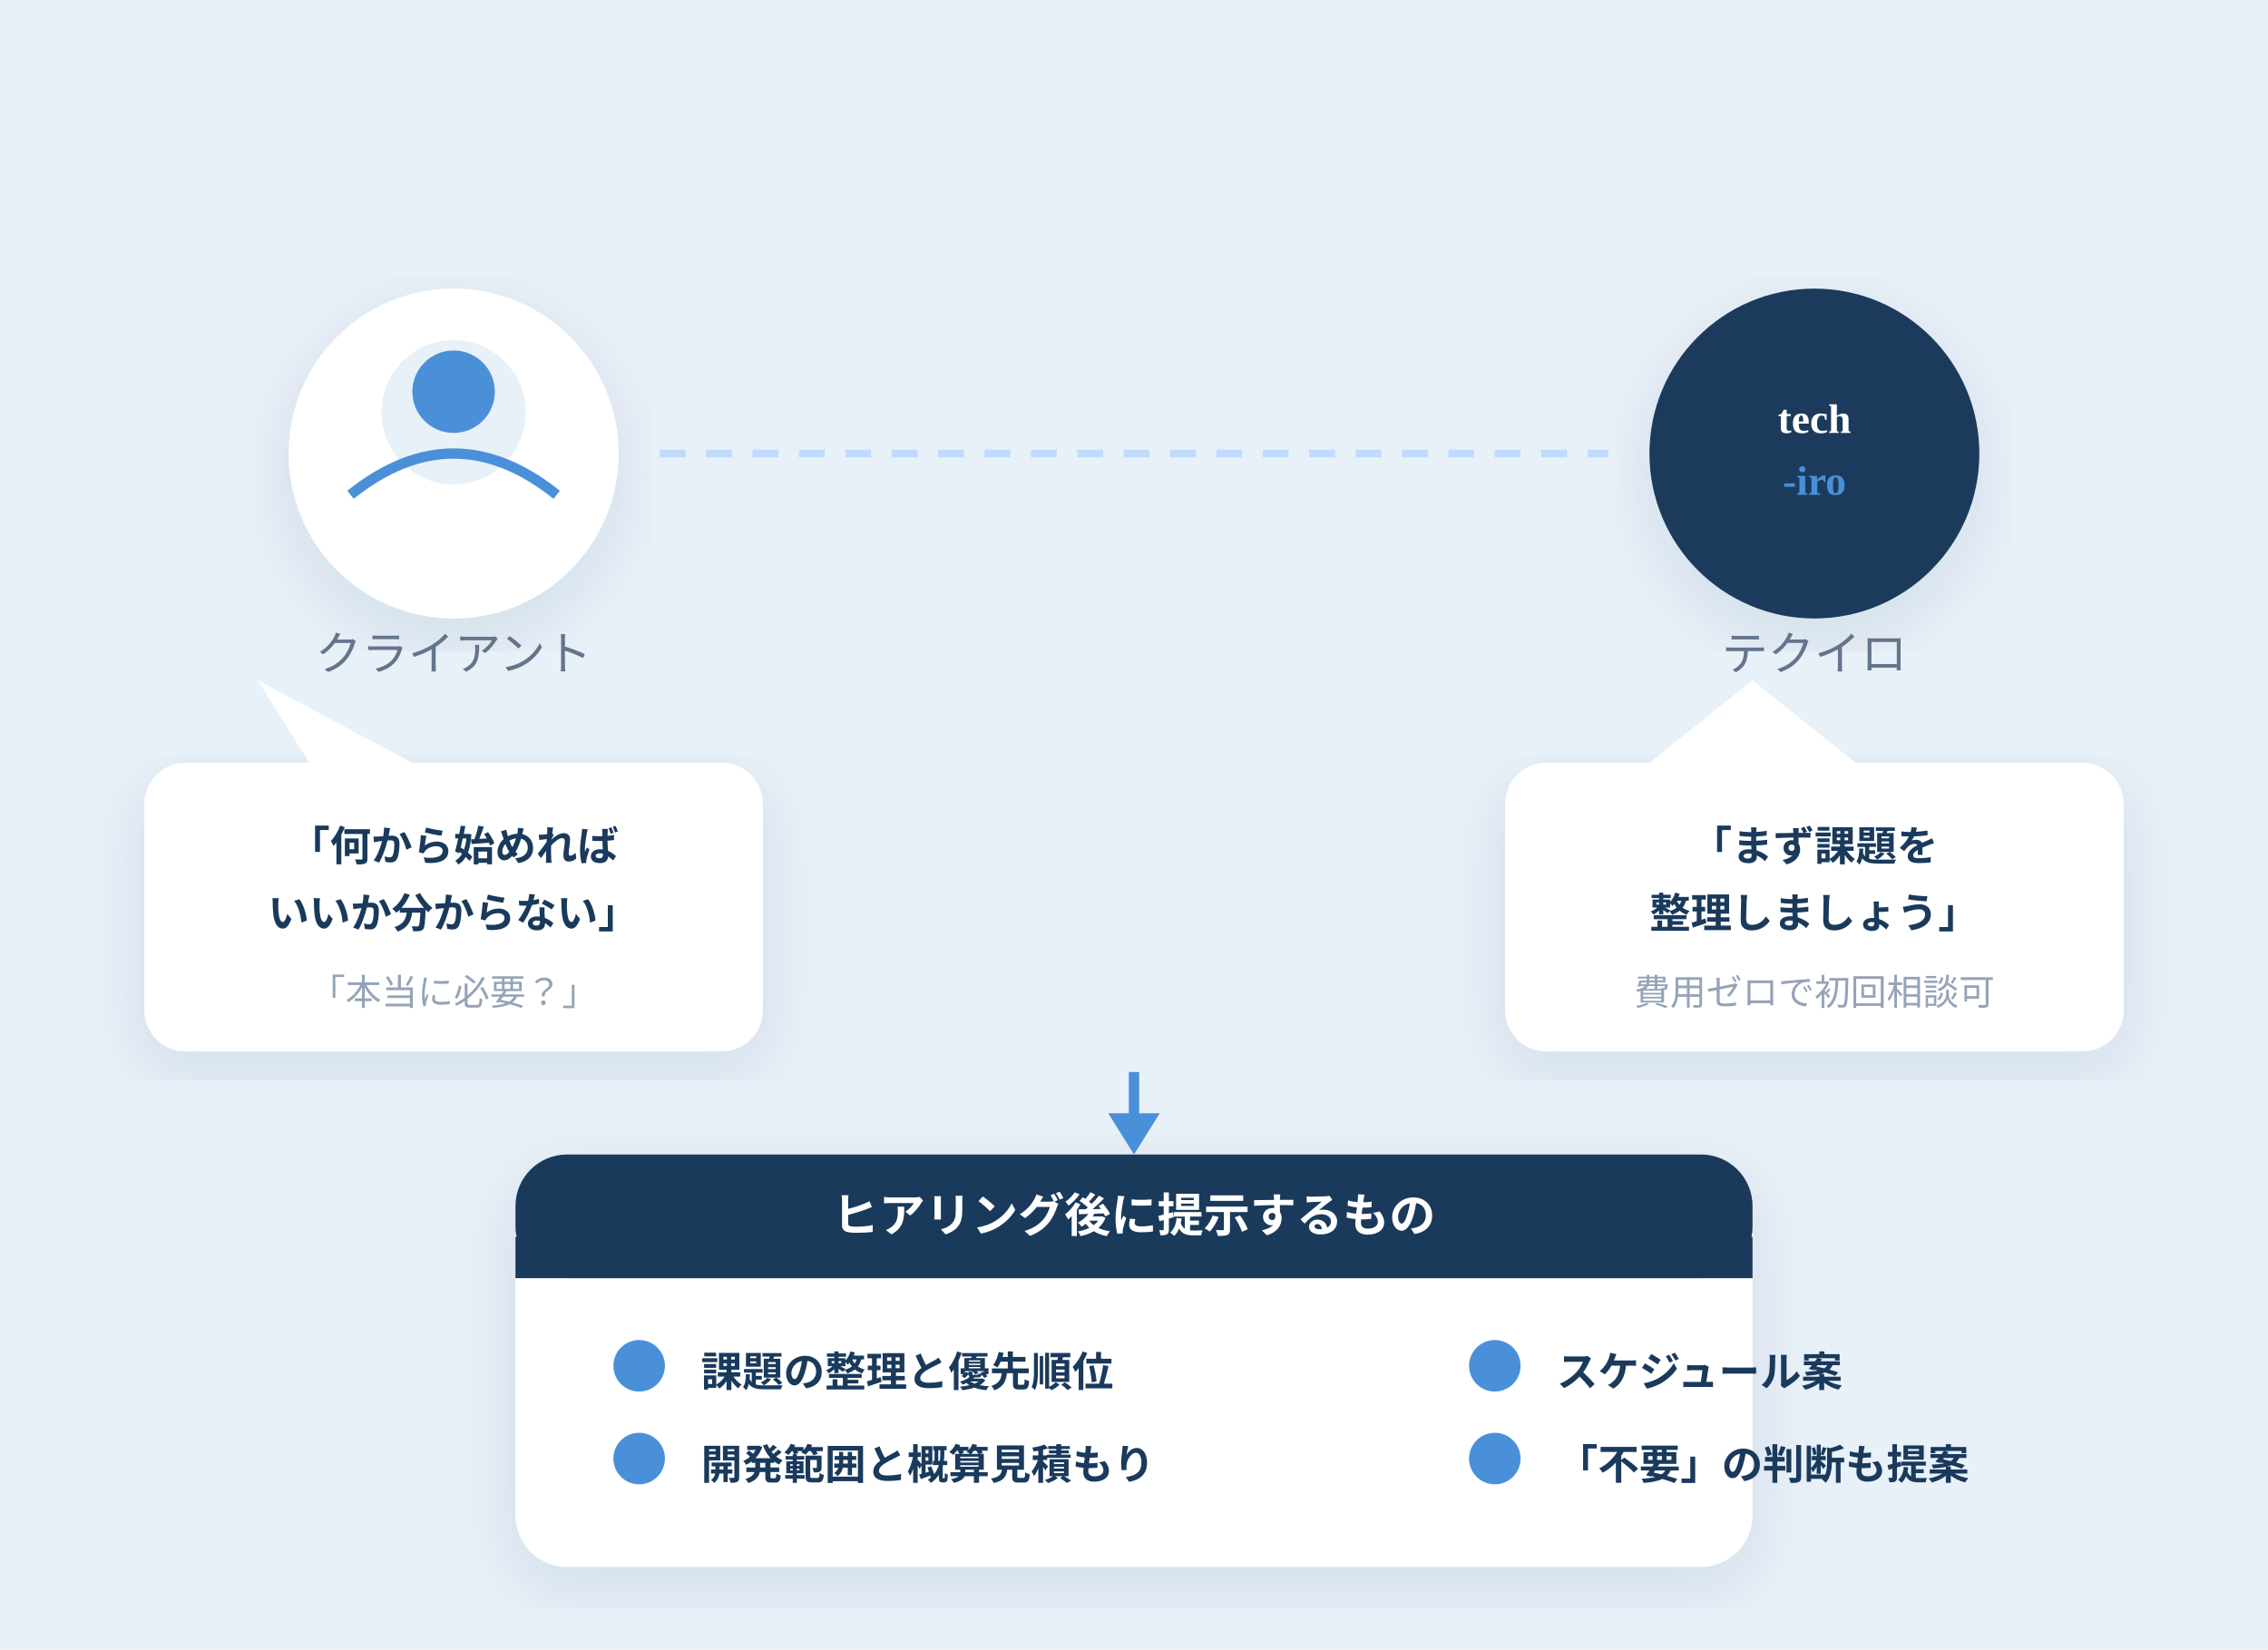
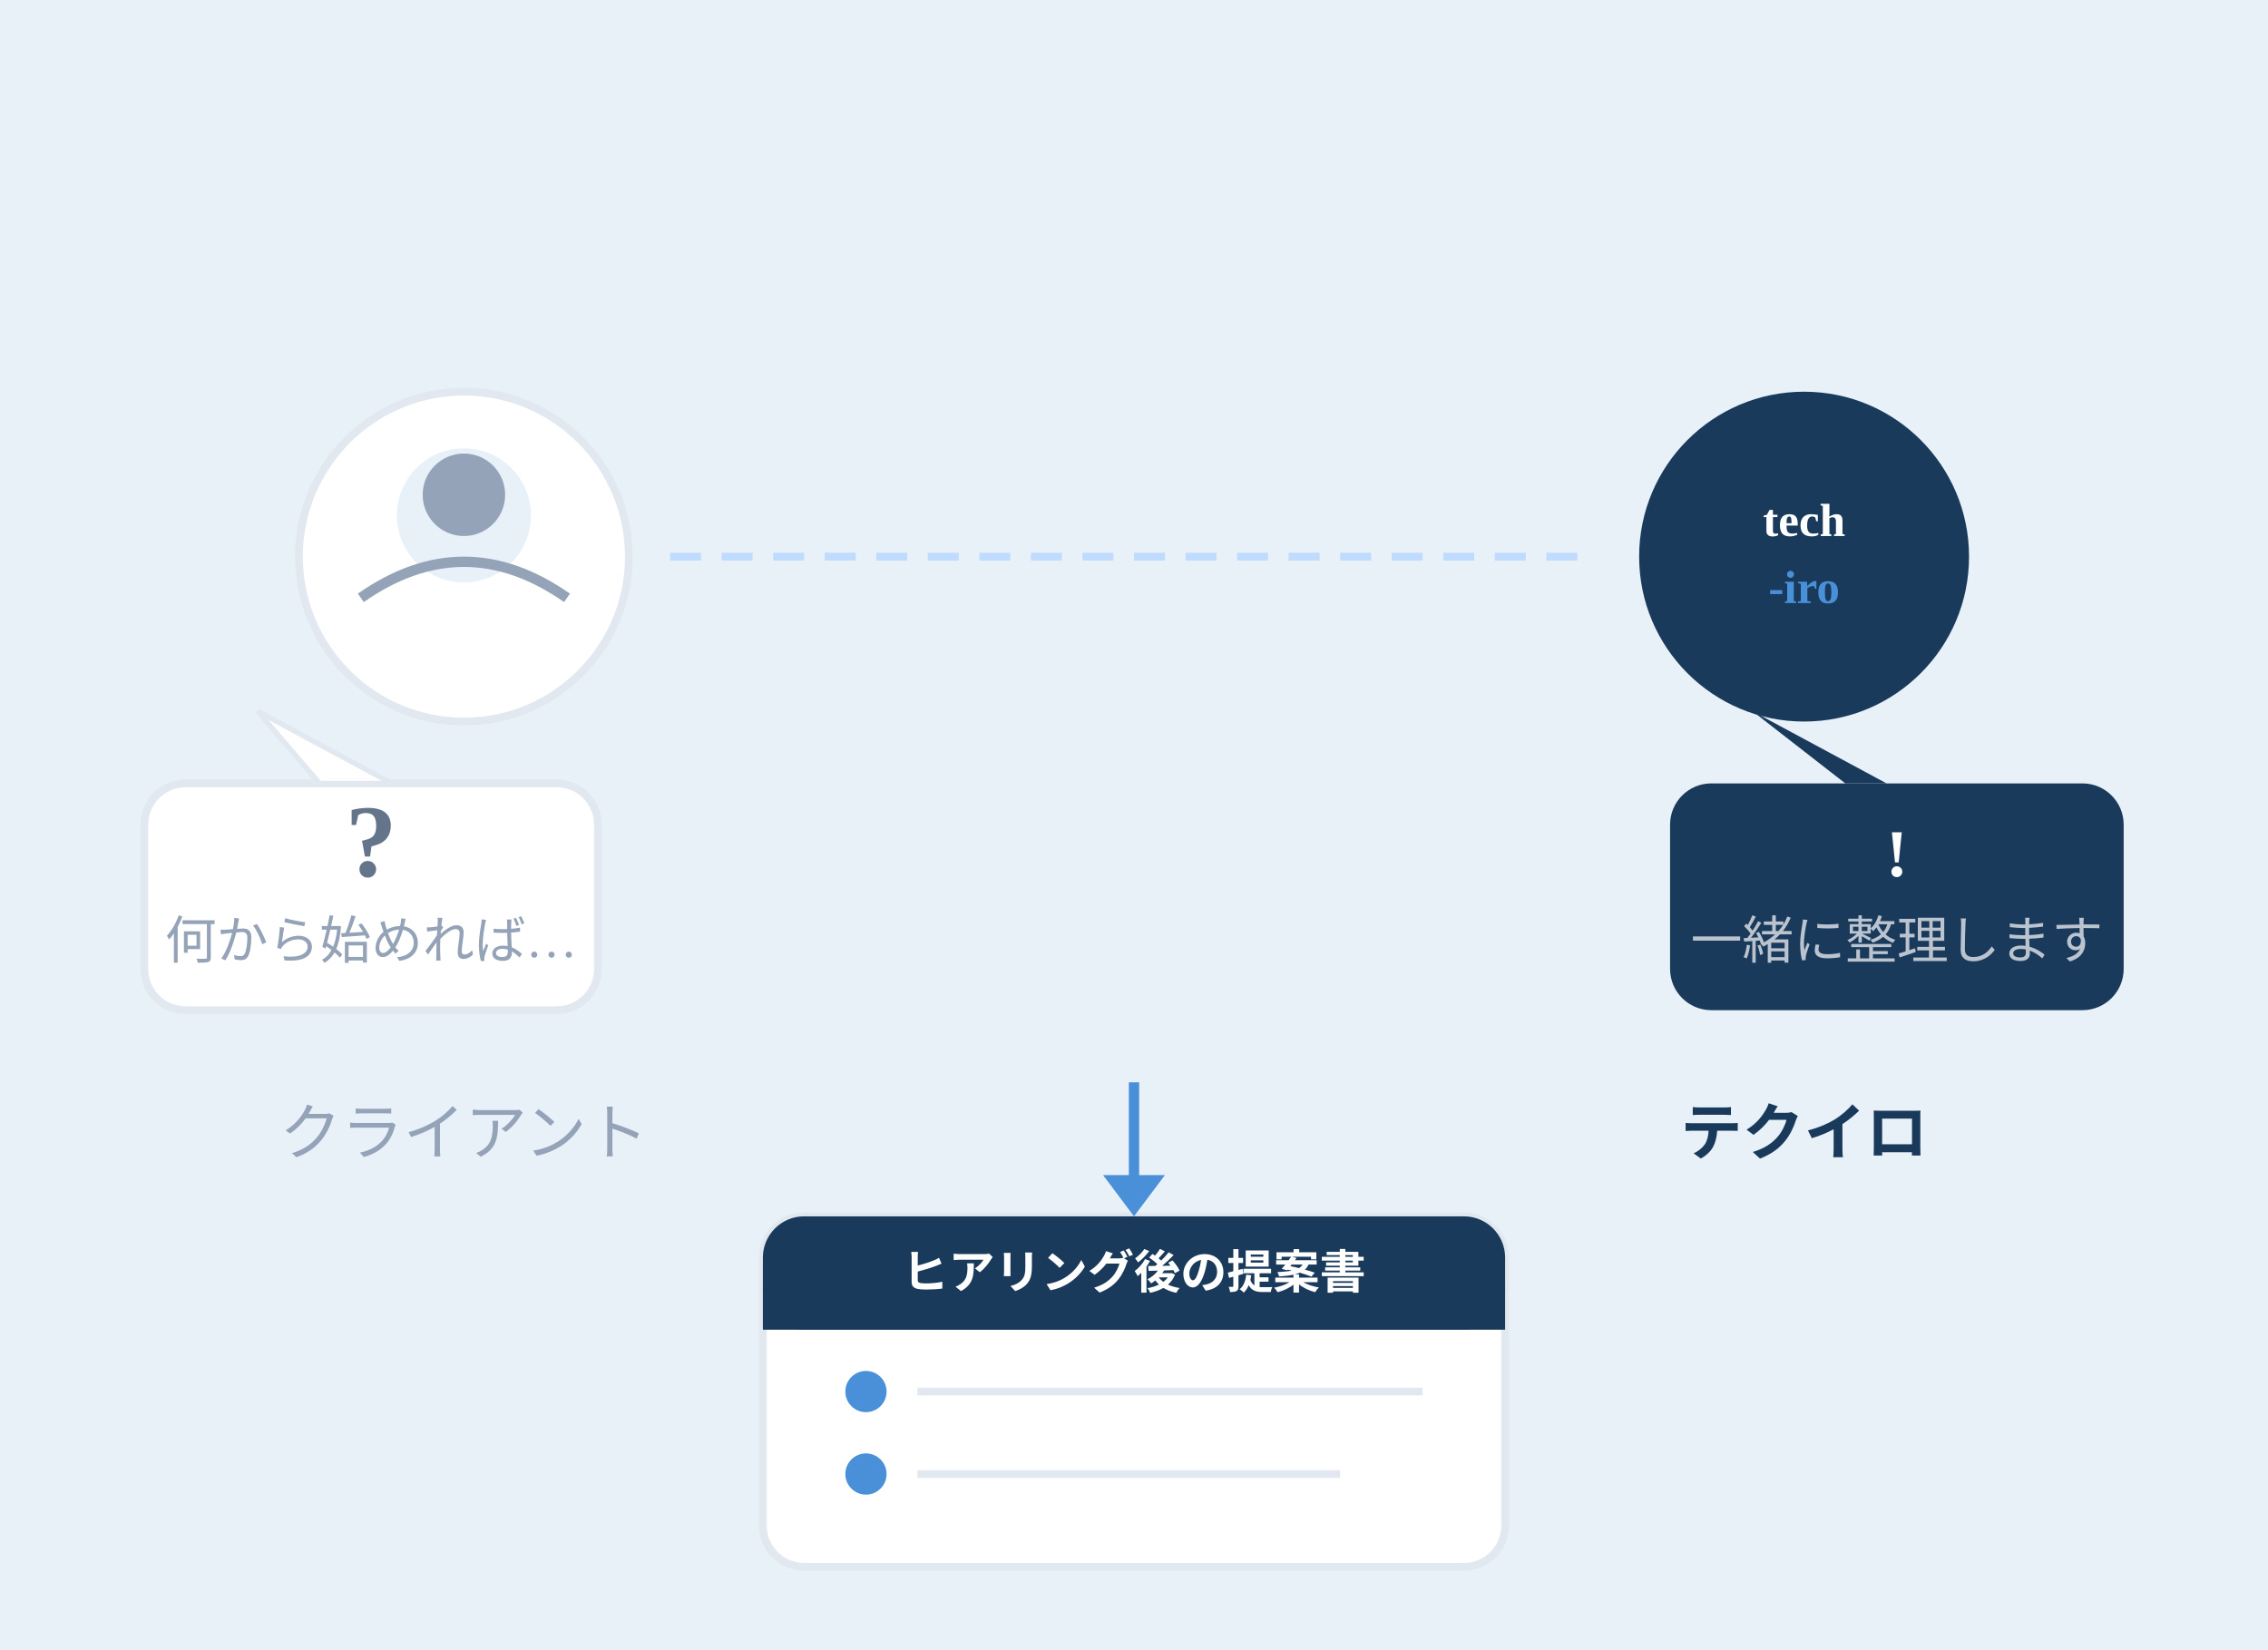
- <svg xmlns="http://www.w3.org/2000/svg" viewBox="0 0 440 320" fill="none">
-   <defs>
-     <filter id="f-md" x="-10%" y="-10%" width="120%" height="120%">
-       <feDropShadow dx="0" dy="4" stdDeviation="6" flood-color="#1a3a5c" flood-opacity="0.10" />
-     </filter>
-     <filter id="f-lg" x="-10%" y="-10%" width="120%" height="120%">
-       <feDropShadow dx="0" dy="4" stdDeviation="8" flood-color="#1a3a5c" flood-opacity="0.12" />
-     </filter>
-     <filter id="f-sm" x="-10%" y="-10%" width="120%" height="120%">
-       <feDropShadow dx="0" dy="4" stdDeviation="5" flood-color="#1a3a5c" flood-opacity="0.10" />
-     </filter>
-   </defs>
+ <svg xmlns="http://www.w3.org/2000/svg" viewBox="0 0 440 320">
  <rect width="440" height="320" fill="#e8f0f8" />
-   <circle cx="88" cy="88" r="32" fill="white" filter="url(#f-md)" />
-   <circle cx="88" cy="80" r="14" fill="#e8f0f8" />
-   <circle cx="88" cy="76" r="8" fill="#4a90d9" />
-   <path d="M68 96 q20-16 40 0" stroke="#4a90d9" stroke-width="2" fill="none" />
-   <text x="88" y="130" text-anchor="middle" fill="#64748b" font-size="9">クライアント</text>
-   <rect x="28" y="148" width="120" height="56" rx="8" fill="white" filter="url(#f-md)" />
-   <polygon points="60,148 50,132 80,148" fill="white" />
-   <text x="88" y="167" text-anchor="middle" fill="#1a3a5c" font-size="8" font-weight="700">「何から始めれば</text>
-   <text x="88" y="180" text-anchor="middle" fill="#1a3a5c" font-size="8" font-weight="700">いいか分からない」</text>
-   <text x="88" y="195" text-anchor="middle" fill="#94a3b8" font-size="7">「本当に必要？」</text>
-   <circle cx="352" cy="88" r="32" fill="#1a3a5c" filter="url(#f-md)" />
-   <text x="352" y="84" text-anchor="middle" fill="white" font-size="8" font-weight="700">tech</text>
-   <text x="352" y="96" text-anchor="middle" fill="#4a90d9" font-size="8" font-weight="700">-iro</text>
-   <text x="352" y="130" text-anchor="middle" fill="#64748b" font-size="9">テクイロ</text>
-   <rect x="292" y="148" width="120" height="56" rx="8" fill="white" filter="url(#f-md)" />
-   <polygon points="320,148 340,132 360,148" fill="white" />
-   <text x="352" y="167" text-anchor="middle" fill="#1a3a5c" font-size="8" font-weight="700">「まず課題を</text>
-   <text x="352" y="180" text-anchor="middle" fill="#1a3a5c" font-size="8" font-weight="700">整理しましょう」</text>
-   <text x="352" y="195" text-anchor="middle" fill="#94a3b8" font-size="7">費用ゼロで初回相談可</text>
-   <line x1="128" y1="88" x2="312" y2="88" stroke="#bfdbfe" stroke-width="1.5" stroke-dasharray="5 4" />
-   <rect x="100" y="224" width="240" height="80" rx="10" fill="white" filter="url(#f-md)" />
-   <rect x="100" y="224" width="240" height="24" rx="10" fill="#1a3a5c" />
-   <rect x="100" y="240" width="240" height="8" fill="#1a3a5c" />
-   <text x="220" y="239" text-anchor="middle" fill="white" font-size="9" font-weight="700">ヒアリング後に提示するもの</text>
-   <circle cx="124" cy="265" r="5" fill="#4a90d9" />
-   <text x="136" y="269" fill="#1a3a5c" font-size="8" font-weight="700">課題の整理と優先順位</text>
-   <circle cx="124" cy="283" r="5" fill="#4a90d9" />
-   <text x="136" y="287" fill="#1a3a5c" font-size="8" font-weight="700">開発範囲と概算見積もり</text>
-   <circle cx="290" cy="265" r="5" fill="#4a90d9" />
-   <text x="302" y="269" fill="#1a3a5c" font-size="8" font-weight="700">スケジュール案</text>
-   <circle cx="290" cy="283" r="5" fill="#4a90d9" />
-   <text x="302" y="287" fill="#1a3a5c" font-size="8" font-weight="700">「不要」の判断も提案</text>
-   <line x1="220" y1="208" x2="220" y2="220" stroke="#4a90d9" stroke-width="2" />
-   <polygon points="220,224 215,216 225,216" fill="#4a90d9" />
+   <circle cx="90" cy="108" r="32" fill="white" stroke="#e2e8f0" stroke-width="1.5" />
+   <circle cx="90" cy="100" r="13" fill="#e8f0f8" />
+   <circle cx="90" cy="96" r="8" fill="#94a3b8" />
+   <path d="M70 116q20-14 40 0" stroke="#94a3b8" stroke-width="2" fill="none" />
+   <rect x="28" y="152" width="88" height="44" rx="8" fill="white" stroke="#e2e8f0" stroke-width="1.5" />
+   <polygon points="62,152 50,138 76,152" fill="white" stroke="#e2e8f0" stroke-width="1" />
+   <text x="72" y="170" text-anchor="middle" fill="#64748b" font-size="20" font-weight="700">?</text>
+   <text x="72" y="186" text-anchor="middle" fill="#94a3b8" font-size="10">何から始めれば…</text>
+   <text x="90" y="224" text-anchor="middle" fill="#94a3b8" font-size="12">クライアント</text>
+   <circle cx="350" cy="108" r="32" fill="#1a3a5c" />
+   <text x="350" y="104" text-anchor="middle" fill="white" font-size="9" font-weight="700">tech</text>
+   <text x="350" y="117" text-anchor="middle" fill="#4a90d9" font-size="9" font-weight="700">-iro</text>
+   <rect x="324" y="152" width="88" height="44" rx="8" fill="#1a3a5c" />
+   <polygon points="358,152 340,138 366,152" fill="#1a3a5c" />
+   <text x="368" y="170" text-anchor="middle" fill="white" font-size="13" font-weight="700">!</text>
+   <text x="368" y="186" text-anchor="middle" fill="rgba(255,255,255,0.7)" font-size="10">一緒に整理します</text>
+   <text x="350" y="224" text-anchor="middle" fill="#1a3a5c" font-size="12" font-weight="700">テクイロ</text>
+   <rect x="148" y="236" width="144" height="68" rx="8" fill="white" stroke="#e2e8f0" stroke-width="1.5" />
+   <rect x="148" y="236" width="144" height="22" rx="8" fill="#1a3a5c" />
+   <rect x="148" y="250" width="144" height="8" fill="#1a3a5c" />
+   <text x="220" y="250" text-anchor="middle" fill="white" font-size="9" font-weight="700">ヒアリング後の提案書</text>
+   <circle cx="168" cy="270" r="4" fill="#4a90d9" />
+   <line x1="178" y1="270" x2="276" y2="270" stroke="#e2e8f0" stroke-width="1.5" />
+   <circle cx="168" cy="286" r="4" fill="#4a90d9" />
+   <line x1="178" y1="286" x2="260" y2="286" stroke="#e2e8f0" stroke-width="1.5" />
+   <line x1="220" y1="210" x2="220" y2="232" stroke="#4a90d9" stroke-width="2" />
+   <polygon points="220,236 214,228 226,228" fill="#4a90d9" />
+   <line x1="130" y1="108" x2="310" y2="108" stroke="#bfdbfe" stroke-width="1.5" stroke-dasharray="6 4" />
</svg>
